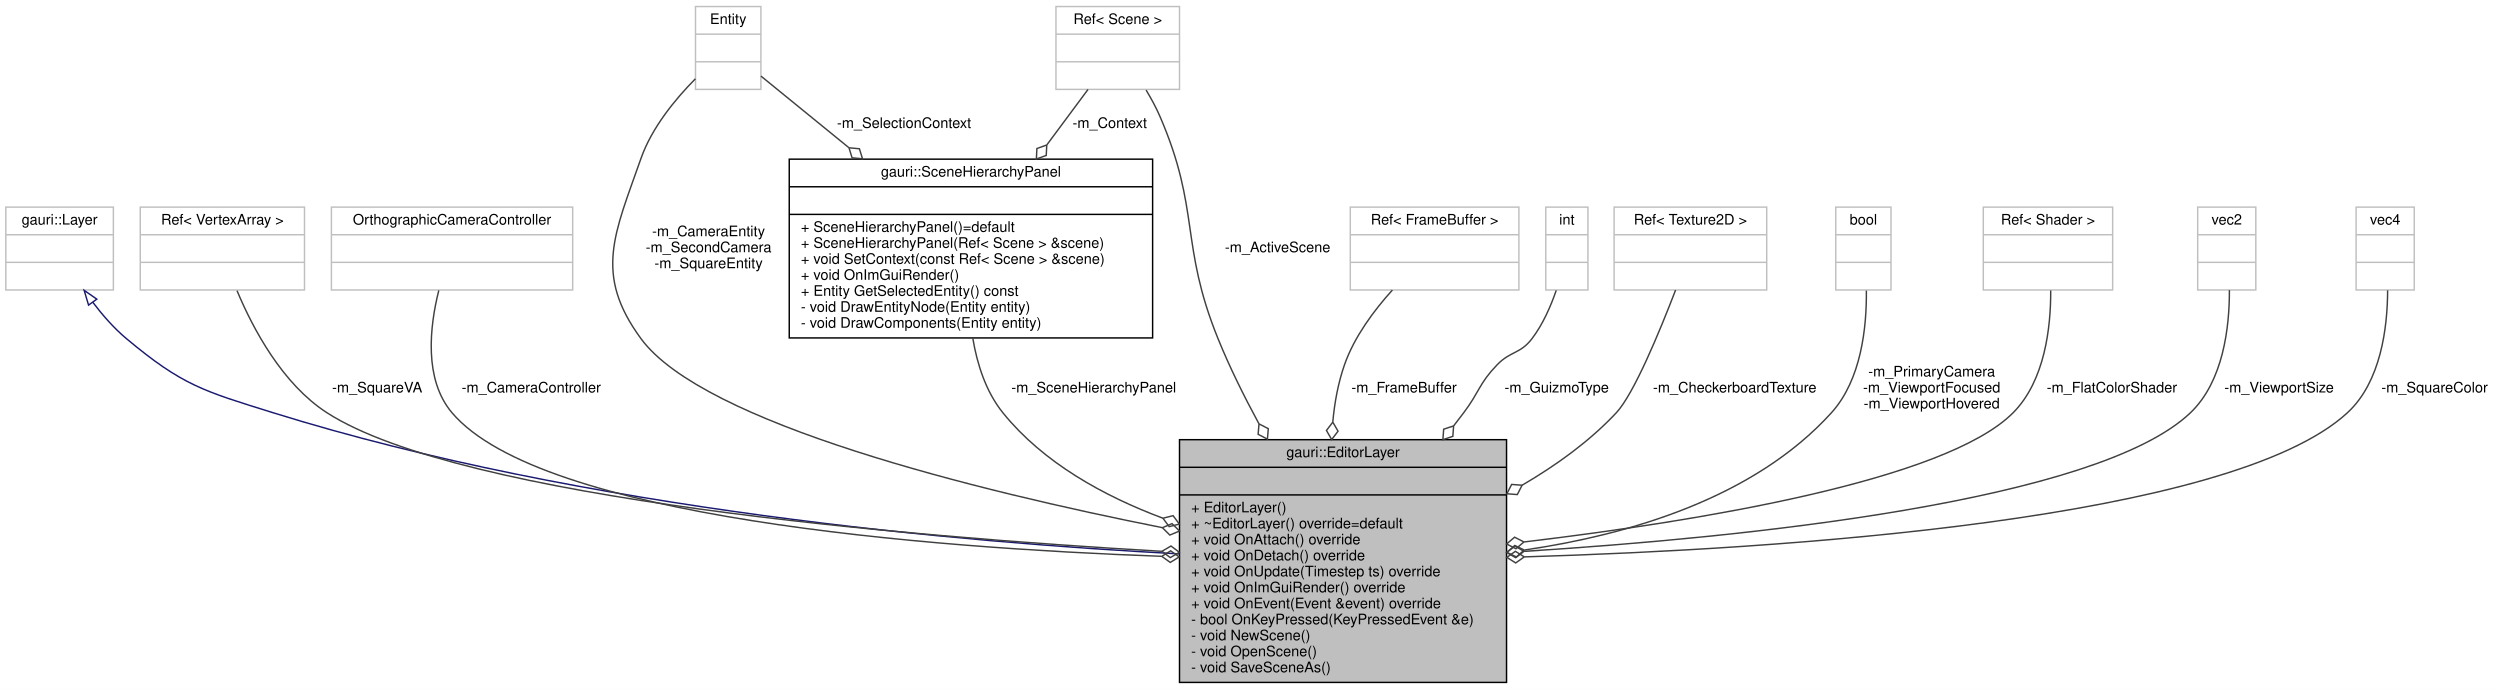
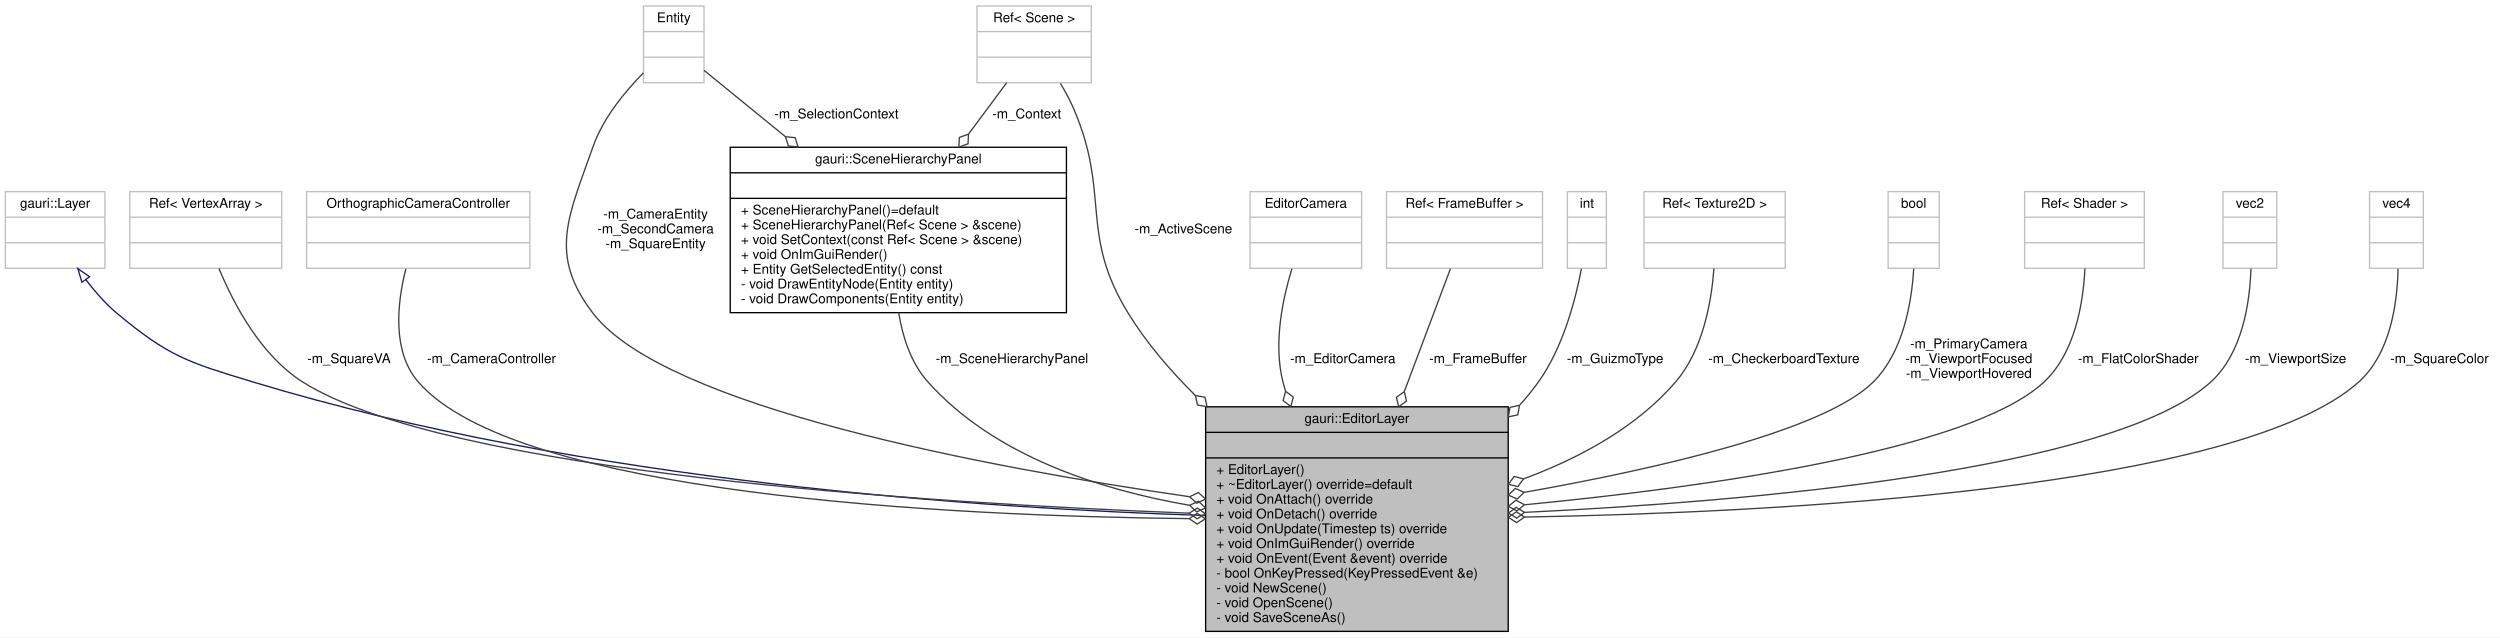
- <svg xmlns="http://www.w3.org/2000/svg" xmlns:xlink="http://www.w3.org/1999/xlink" width="1720pt" height="474pt" viewBox="0.00 0.00 1720.00 474.00">
+ <svg xmlns="http://www.w3.org/2000/svg" xmlns:xlink="http://www.w3.org/1999/xlink" width="1859pt" height="474pt" viewBox="0.00 0.00 1859.00 474.00">
  <g id="graph0" class="graph" transform="scale(1 1) rotate(0) translate(4 470)">
-     <polygon fill="white" stroke="transparent" points="-4,4 -4,-470 1716,-470 1716,4 -4,4" />
+     <polygon fill="white" stroke="transparent" points="-4,4 -4,-470 1855,-470 1855,4 -4,4" />
    <g id="node1" class="node">
      <g id="a_node1">
        <a xlink:title=" ">
-           <polygon fill="#bfbfbf" stroke="black" points="807.5,-0.5 807.5,-167.5 1032.5,-167.5 1032.5,-0.5 807.5,-0.5" />
-           <text text-anchor="middle" x="920" y="-155.5" font-family="Helvetica,sans-Serif" font-size="10.00">gauri::EditorLayer</text>
-           <polyline fill="none" stroke="black" points="807.5,-148.5 1032.5,-148.5 " />
-           <text text-anchor="middle" x="920" y="-136.5" font-family="Helvetica,sans-Serif" font-size="10.00"> </text>
-           <polyline fill="none" stroke="black" points="807.5,-129.5 1032.5,-129.5 " />
-           <text text-anchor="start" x="815.5" y="-117.5" font-family="Helvetica,sans-Serif" font-size="10.00">+ EditorLayer()</text>
-           <text text-anchor="start" x="815.5" y="-106.5" font-family="Helvetica,sans-Serif" font-size="10.00">+ ~EditorLayer() override=default</text>
-           <text text-anchor="start" x="815.5" y="-95.5" font-family="Helvetica,sans-Serif" font-size="10.00">+ void OnAttach() override</text>
-           <text text-anchor="start" x="815.5" y="-84.5" font-family="Helvetica,sans-Serif" font-size="10.00">+ void OnDetach() override</text>
-           <text text-anchor="start" x="815.5" y="-73.5" font-family="Helvetica,sans-Serif" font-size="10.00">+ void OnUpdate(Timestep ts) override</text>
-           <text text-anchor="start" x="815.5" y="-62.5" font-family="Helvetica,sans-Serif" font-size="10.00">+ void OnImGuiRender() override</text>
-           <text text-anchor="start" x="815.5" y="-51.5" font-family="Helvetica,sans-Serif" font-size="10.00">+ void OnEvent(Event &amp;event) override</text>
-           <text text-anchor="start" x="815.5" y="-40.5" font-family="Helvetica,sans-Serif" font-size="10.00">- bool OnKeyPressed(KeyPressedEvent &amp;e)</text>
-           <text text-anchor="start" x="815.5" y="-29.5" font-family="Helvetica,sans-Serif" font-size="10.00">- void NewScene()</text>
-           <text text-anchor="start" x="815.5" y="-18.5" font-family="Helvetica,sans-Serif" font-size="10.00">- void OpenScene()</text>
-           <text text-anchor="start" x="815.5" y="-7.5" font-family="Helvetica,sans-Serif" font-size="10.00">- void SaveSceneAs()</text>
+           <polygon fill="#bfbfbf" stroke="black" points="892.5,-0.5 892.5,-167.5 1117.5,-167.5 1117.5,-0.5 892.5,-0.5" />
+           <text text-anchor="middle" x="1005" y="-155.5" font-family="Helvetica,sans-Serif" font-size="10.00">gauri::EditorLayer</text>
+           <polyline fill="none" stroke="black" points="892.5,-148.5 1117.5,-148.5 " />
+           <text text-anchor="middle" x="1005" y="-136.5" font-family="Helvetica,sans-Serif" font-size="10.00"> </text>
+           <polyline fill="none" stroke="black" points="892.5,-129.5 1117.5,-129.5 " />
+           <text text-anchor="start" x="900.5" y="-117.5" font-family="Helvetica,sans-Serif" font-size="10.00">+ EditorLayer()</text>
+           <text text-anchor="start" x="900.5" y="-106.5" font-family="Helvetica,sans-Serif" font-size="10.00">+ ~EditorLayer() override=default</text>
+           <text text-anchor="start" x="900.5" y="-95.5" font-family="Helvetica,sans-Serif" font-size="10.00">+ void OnAttach() override</text>
+           <text text-anchor="start" x="900.5" y="-84.5" font-family="Helvetica,sans-Serif" font-size="10.00">+ void OnDetach() override</text>
+           <text text-anchor="start" x="900.5" y="-73.5" font-family="Helvetica,sans-Serif" font-size="10.00">+ void OnUpdate(Timestep ts) override</text>
+           <text text-anchor="start" x="900.5" y="-62.5" font-family="Helvetica,sans-Serif" font-size="10.00">+ void OnImGuiRender() override</text>
+           <text text-anchor="start" x="900.5" y="-51.5" font-family="Helvetica,sans-Serif" font-size="10.00">+ void OnEvent(Event &amp;event) override</text>
+           <text text-anchor="start" x="900.5" y="-40.5" font-family="Helvetica,sans-Serif" font-size="10.00">- bool OnKeyPressed(KeyPressedEvent &amp;e)</text>
+           <text text-anchor="start" x="900.5" y="-29.5" font-family="Helvetica,sans-Serif" font-size="10.00">- void NewScene()</text>
+           <text text-anchor="start" x="900.5" y="-18.5" font-family="Helvetica,sans-Serif" font-size="10.00">- void OpenScene()</text>
+           <text text-anchor="start" x="900.5" y="-7.5" font-family="Helvetica,sans-Serif" font-size="10.00">- void SaveSceneAs()</text>
        </a>
      </g>
    </g>
    <g id="node2" class="node">
      <g id="a_node2">
        <a xlink:title=" ">
          <polygon fill="white" stroke="#bfbfbf" points="0,-270.5 0,-327.5 74,-327.5 74,-270.5 0,-270.5" />
          <text text-anchor="middle" x="37" y="-315.5" font-family="Helvetica,sans-Serif" font-size="10.00">gauri::Layer</text>
          <polyline fill="none" stroke="#bfbfbf" points="0,-308.5 74,-308.5 " />
          <text text-anchor="middle" x="37" y="-296.5" font-family="Helvetica,sans-Serif" font-size="10.00"> </text>
          <polyline fill="none" stroke="#bfbfbf" points="0,-289.5 74,-289.5 " />
          <text text-anchor="middle" x="37" y="-277.5" font-family="Helvetica,sans-Serif" font-size="10.00"> </text>
        </a>
      </g>
    </g>
    <g id="edge1" class="edge">
-       <path fill="none" stroke="midnightblue" d="M59.76,-262.14C66.52,-253.22 74.43,-244.16 83,-237 121.59,-204.75 135.99,-200.96 184,-186 398.11,-119.3 660.9,-96.61 807.47,-88.92" />
+       <path fill="none" stroke="midnightblue" d="M59.76,-262.14C66.52,-253.22 74.43,-244.16 83,-237 121.59,-204.75 135.89,-200.62 184,-186 429.27,-111.47 731.66,-91.77 892.26,-86.67" />
      <polygon fill="none" stroke="midnightblue" points="56.93,-260.09 53.9,-270.24 62.6,-264.19 56.93,-260.09" />
    </g>
    <g id="node3" class="node">
      <g id="a_node3">
        <a xlink:title=" ">
          <polygon fill="white" stroke="#bfbfbf" points="92.5,-270.5 92.5,-327.5 205.5,-327.5 205.5,-270.5 92.5,-270.5" />
          <text text-anchor="middle" x="149" y="-315.5" font-family="Helvetica,sans-Serif" font-size="10.00">Ref&lt; VertexArray &gt;</text>
          <polyline fill="none" stroke="#bfbfbf" points="92.5,-308.5 205.5,-308.5 " />
          <text text-anchor="middle" x="149" y="-296.5" font-family="Helvetica,sans-Serif" font-size="10.00"> </text>
          <polyline fill="none" stroke="#bfbfbf" points="92.5,-289.5 205.5,-289.5 " />
          <text text-anchor="middle" x="149" y="-277.5" font-family="Helvetica,sans-Serif" font-size="10.00"> </text>
        </a>
      </g>
    </g>
    <g id="edge2" class="edge">
-       <path fill="none" stroke="#404040" d="M159.07,-270.01C170.05,-243.79 190.28,-205.75 221,-186 313.64,-126.43 620.51,-100.73 795.3,-90.7" />
-       <polygon fill="none" stroke="#404040" points="795.41,-90.69 801.17,-86.36 807.39,-90.01 801.62,-94.35 795.41,-90.69" />
+       <path fill="none" stroke="#404040" d="M158.8,-270.41C169.68,-244.09 189.93,-205.64 221,-186 327.89,-118.42 687.2,-95.8 880.1,-88.43" />
+       <polygon fill="none" stroke="#404040" points="880.28,-88.42 886.13,-84.2 892.27,-87.97 886.43,-92.19 880.28,-88.42" />
      <text text-anchor="middle" x="255.5" y="-200" font-family="Helvetica,sans-Serif" font-size="10.00"> -m_SquareVA</text>
    </g>
    <g id="node4" class="node">
      <g id="a_node4">
        <a xlink:title=" ">
          <polygon fill="white" stroke="#bfbfbf" points="224,-270.5 224,-327.5 390,-327.5 390,-270.5 224,-270.5" />
          <text text-anchor="middle" x="307" y="-315.5" font-family="Helvetica,sans-Serif" font-size="10.00">OrthographicCameraController</text>
          <polyline fill="none" stroke="#bfbfbf" points="224,-308.5 390,-308.5 " />
          <text text-anchor="middle" x="307" y="-296.5" font-family="Helvetica,sans-Serif" font-size="10.00"> </text>
          <polyline fill="none" stroke="#bfbfbf" points="224,-289.5 390,-289.5 " />
          <text text-anchor="middle" x="307" y="-277.5" font-family="Helvetica,sans-Serif" font-size="10.00"> </text>
        </a>
      </g>
    </g>
    <g id="edge3" class="edge">
-       <path fill="none" stroke="#404040" d="M297.89,-270.19C291.61,-245.19 287.5,-208.98 307,-186 368.3,-113.77 634.14,-93.11 794.92,-87.26" />
-       <polygon fill="none" stroke="#404040" points="795.28,-87.24 801.13,-83.04 807.27,-86.83 801.41,-91.03 795.28,-87.24" />
+       <path fill="none" stroke="#404040" d="M297.79,-270.1C291.43,-245.04 287.27,-208.79 307,-186 379.66,-102.07 699.6,-86.36 880.05,-84.34" />
+       <polygon fill="none" stroke="#404040" points="880.26,-84.34 886.22,-80.28 892.26,-84.23 886.3,-88.28 880.26,-84.34" />
      <text text-anchor="middle" x="361.5" y="-200" font-family="Helvetica,sans-Serif" font-size="10.00"> -m_CameraController</text>
    </g>
    <g id="node5" class="node">
      <g id="a_node5">
        <a xlink:title=" ">
          <polygon fill="white" stroke="#bfbfbf" points="474.5,-408.5 474.5,-465.5 519.5,-465.5 519.5,-408.5 474.5,-408.5" />
          <text text-anchor="middle" x="497" y="-453.5" font-family="Helvetica,sans-Serif" font-size="10.00">Entity</text>
          <polyline fill="none" stroke="#bfbfbf" points="474.5,-446.5 519.5,-446.5 " />
          <text text-anchor="middle" x="497" y="-434.5" font-family="Helvetica,sans-Serif" font-size="10.00"> </text>
          <polyline fill="none" stroke="#bfbfbf" points="474.5,-427.5 519.5,-427.5 " />
          <text text-anchor="middle" x="497" y="-415.5" font-family="Helvetica,sans-Serif" font-size="10.00"> </text>
        </a>
      </g>
    </g>
    <g id="edge4" class="edge">
-       <path fill="none" stroke="#404040" d="M474.45,-415.81C460.73,-401.94 444.45,-382.24 437,-361 418.76,-309 404.4,-281.44 437,-237 479.8,-178.66 667.26,-132.5 795.65,-106.98" />
-       <polygon fill="none" stroke="#404040" points="795.72,-106.96 800.84,-101.88 807.5,-104.65 802.38,-109.73 795.72,-106.96" />
+       <path fill="none" stroke="#404040" d="M474.45,-415.81C460.73,-401.94 444.45,-382.24 437,-361 418.76,-309 403.44,-280.72 437,-237 490.63,-167.13 730.08,-122.38 880.44,-100.64" />
+       <polygon fill="none" stroke="#404040" points="880.58,-100.62 885.95,-95.82 892.46,-98.93 887.09,-103.74 880.58,-100.62" />
      <text text-anchor="middle" x="483.5" y="-307.5" font-family="Helvetica,sans-Serif" font-size="10.00"> -m_CameraEntity</text>
      <text text-anchor="middle" x="483.5" y="-296.5" font-family="Helvetica,sans-Serif" font-size="10.00">-m_SecondCamera</text>
      <text text-anchor="middle" x="483.5" y="-285.5" font-family="Helvetica,sans-Serif" font-size="10.00">-m_SquareEntity</text>
    </g>
-     <g id="node7" class="node">
-       <g id="a_node7">
+     <g id="node8" class="node">
+       <g id="a_node8">
        <a xlink:href="classgauri_1_1SceneHierarchyPanel.html" target="_top" xlink:title=" ">
          <polygon fill="white" stroke="black" points="539,-237.5 539,-360.5 789,-360.5 789,-237.5 539,-237.5" />
          <text text-anchor="middle" x="664" y="-348.5" font-family="Helvetica,sans-Serif" font-size="10.00">gauri::SceneHierarchyPanel</text>
          <polyline fill="none" stroke="black" points="539,-341.5 789,-341.5 " />
          <text text-anchor="middle" x="664" y="-329.5" font-family="Helvetica,sans-Serif" font-size="10.00"> </text>
          <polyline fill="none" stroke="black" points="539,-322.5 789,-322.5 " />
          <text text-anchor="start" x="547" y="-310.5" font-family="Helvetica,sans-Serif" font-size="10.00">+ SceneHierarchyPanel()=default</text>
          <text text-anchor="start" x="547" y="-299.5" font-family="Helvetica,sans-Serif" font-size="10.00">+ SceneHierarchyPanel(Ref&lt; Scene &gt; &amp;scene)</text>
          <text text-anchor="start" x="547" y="-288.5" font-family="Helvetica,sans-Serif" font-size="10.00">+ void SetContext(const Ref&lt; Scene &gt; &amp;scene)</text>
          <text text-anchor="start" x="547" y="-277.5" font-family="Helvetica,sans-Serif" font-size="10.00">+ void OnImGuiRender()</text>
          <text text-anchor="start" x="547" y="-266.5" font-family="Helvetica,sans-Serif" font-size="10.00">+ Entity GetSelectedEntity() const</text>
          <text text-anchor="start" x="547" y="-255.5" font-family="Helvetica,sans-Serif" font-size="10.00">- void DrawEntityNode(Entity entity)</text>
          <text text-anchor="start" x="547" y="-244.5" font-family="Helvetica,sans-Serif" font-size="10.00">- void DrawComponents(Entity entity)</text>
        </a>
      </g>
    </g>
-     <g id="edge7" class="edge">
+     <g id="edge8" class="edge">
      <path fill="none" stroke="#404040" d="M519.52,-417.66C535.34,-404.78 557.57,-386.68 579.86,-368.52" />
      <polygon fill="none" stroke="#404040" points="580.09,-368.33 582.22,-361.44 589.4,-360.75 587.27,-367.65 580.09,-368.33" />
      <text text-anchor="middle" x="618" y="-382" font-family="Helvetica,sans-Serif" font-size="10.00"> -m_SelectionContext</text>
    </g>
    <g id="node6" class="node">
      <g id="a_node6">
        <a xlink:title=" ">
-           <polygon fill="white" stroke="#bfbfbf" points="925,-270.5 925,-327.5 1041,-327.5 1041,-270.5 925,-270.5" />
-           <text text-anchor="middle" x="983" y="-315.5" font-family="Helvetica,sans-Serif" font-size="10.00">Ref&lt; FrameBuffer &gt;</text>
-           <polyline fill="none" stroke="#bfbfbf" points="925,-308.5 1041,-308.5 " />
-           <text text-anchor="middle" x="983" y="-296.5" font-family="Helvetica,sans-Serif" font-size="10.00"> </text>
-           <polyline fill="none" stroke="#bfbfbf" points="925,-289.5 1041,-289.5 " />
-           <text text-anchor="middle" x="983" y="-277.5" font-family="Helvetica,sans-Serif" font-size="10.00"> </text>
+           <polygon fill="white" stroke="#bfbfbf" points="925.5,-270.5 925.5,-327.5 1008.5,-327.5 1008.5,-270.5 925.5,-270.5" />
+           <text text-anchor="middle" x="967" y="-315.5" font-family="Helvetica,sans-Serif" font-size="10.00">EditorCamera</text>
+           <polyline fill="none" stroke="#bfbfbf" points="925.5,-308.5 1008.5,-308.5 " />
+           <text text-anchor="middle" x="967" y="-296.5" font-family="Helvetica,sans-Serif" font-size="10.00"> </text>
+           <polyline fill="none" stroke="#bfbfbf" points="925.5,-289.5 1008.5,-289.5 " />
+           <text text-anchor="middle" x="967" y="-277.5" font-family="Helvetica,sans-Serif" font-size="10.00"> </text>
        </a>
      </g>
    </g>
    <g id="edge5" class="edge">
-       <path fill="none" stroke="#404040" d="M953.97,-270.45C941.26,-256.41 927.73,-238.26 921,-219 916.68,-206.64 914.21,-193.24 912.98,-179.86" />
-       <polygon fill="none" stroke="#404040" points="912.97,-179.57 908.59,-173.84 912.19,-167.6 916.57,-173.33 912.97,-179.57" />
-       <text text-anchor="middle" x="962" y="-200" font-family="Helvetica,sans-Serif" font-size="10.00"> -m_FrameBuffer</text>
+       <path fill="none" stroke="#404040" d="M956.64,-270.08C949.62,-247.23 942.82,-214.21 950,-186 950.58,-183.71 951.23,-181.42 951.93,-179.14" />
+       <polygon fill="none" stroke="#404040" points="951.95,-179.07 950.13,-172.09 955.87,-167.73 957.69,-174.7 951.95,-179.07" />
+       <text text-anchor="middle" x="994.5" y="-200" font-family="Helvetica,sans-Serif" font-size="10.00"> -m_EditorCamera</text>
+     </g>
+     <g id="node7" class="node">
+       <g id="a_node7">
+         <a xlink:title=" ">
+           <polygon fill="white" stroke="#bfbfbf" points="1027,-270.5 1027,-327.5 1143,-327.5 1143,-270.5 1027,-270.5" />
+           <text text-anchor="middle" x="1085" y="-315.5" font-family="Helvetica,sans-Serif" font-size="10.00">Ref&lt; FrameBuffer &gt;</text>
+           <polyline fill="none" stroke="#bfbfbf" points="1027,-308.5 1143,-308.5 " />
+           <text text-anchor="middle" x="1085" y="-296.5" font-family="Helvetica,sans-Serif" font-size="10.00"> </text>
+           <polyline fill="none" stroke="#bfbfbf" points="1027,-289.5 1143,-289.5 " />
+           <text text-anchor="middle" x="1085" y="-277.5" font-family="Helvetica,sans-Serif" font-size="10.00"> </text>
+         </a>
+       </g>
    </g>
    <g id="edge6" class="edge">
-       <path fill="none" stroke="#404040" d="M665.28,-237.34C668.3,-219.25 674.37,-200.42 686,-186 713.74,-151.6 755.44,-128.67 796,-113.5" />
-       <polygon fill="none" stroke="#404040" points="796.09,-113.46 800.39,-107.68 807.39,-109.42 803.09,-115.21 796.09,-113.46" />
+       <path fill="none" stroke="#404040" d="M1074.54,-270.15C1065.79,-246.85 1052.77,-212.2 1040.36,-179.16" />
+       <polygon fill="none" stroke="#404040" points="1040.23,-178.79 1034.37,-174.58 1036.01,-167.56 1041.86,-171.77 1040.23,-178.79" />
+       <text text-anchor="middle" x="1095" y="-200" font-family="Helvetica,sans-Serif" font-size="10.00"> -m_FrameBuffer</text>
+     </g>
+     <g id="edge7" class="edge">
+       <path fill="none" stroke="#404040" d="M664.28,-237.48C667.2,-219.08 673.46,-200.04 686,-186 735.01,-131.13 813.6,-105.83 880.51,-94.27" />
+       <polygon fill="none" stroke="#404040" points="880.58,-94.26 885.86,-89.35 892.43,-92.34 887.14,-97.25 880.58,-94.26" />
      <text text-anchor="middle" x="748.5" y="-200" font-family="Helvetica,sans-Serif" font-size="10.00"> -m_SceneHierarchyPanel</text>
    </g>
-     <g id="node8" class="node">
-       <g id="a_node8">
+     <g id="node9" class="node">
+       <g id="a_node9">
        <a xlink:title=" ">
          <polygon fill="white" stroke="#bfbfbf" points="722.5,-408.5 722.5,-465.5 807.5,-465.5 807.5,-408.5 722.5,-408.5" />
          <text text-anchor="middle" x="765" y="-453.5" font-family="Helvetica,sans-Serif" font-size="10.00">Ref&lt; Scene &gt;</text>
          <polyline fill="none" stroke="#bfbfbf" points="722.5,-446.5 807.5,-446.5 " />
          <text text-anchor="middle" x="765" y="-434.5" font-family="Helvetica,sans-Serif" font-size="10.00"> </text>
          <polyline fill="none" stroke="#bfbfbf" points="722.5,-427.5 807.5,-427.5 " />
          <text text-anchor="middle" x="765" y="-415.5" font-family="Helvetica,sans-Serif" font-size="10.00"> </text>
        </a>
      </g>
    </g>
-     <g id="edge15" class="edge">
-       <path fill="none" stroke="#404040" d="M784.52,-408.04C788.01,-402.25 791.37,-396.06 794,-390 821.96,-325.51 807.58,-302.13 834,-237 841.9,-217.53 851.82,-197.47 862.09,-178.56" />
-       <polygon fill="none" stroke="#404040" points="862.19,-178.38 861.59,-171.19 867.99,-167.88 868.59,-175.06 862.19,-178.38" />
-       <text text-anchor="middle" x="875" y="-296.5" font-family="Helvetica,sans-Serif" font-size="10.00"> -m_ActiveScene</text>
-     </g>
-     <g id="edge8" class="edge">
+     <g id="edge16" class="edge">
+       <path fill="none" stroke="#404040" d="M784.49,-408.03C787.98,-402.24 791.35,-396.06 794,-390 822.2,-325.5 798.11,-296.96 835,-237 848.49,-215.07 866.1,-194.47 884.87,-175.94" />
+       <polygon fill="none" stroke="#404040" points="884.91,-175.9 886.46,-168.86 893.56,-167.58 892.01,-174.62 884.91,-175.9" />
+       <text text-anchor="middle" x="876" y="-296.5" font-family="Helvetica,sans-Serif" font-size="10.00"> -m_ActiveScene</text>
+     </g>
+     <g id="edge9" class="edge">
      <path fill="none" stroke="#404040" d="M744.56,-408.48C736.3,-397.36 726.36,-383.97 716.33,-370.46" />
      <polygon fill="none" stroke="#404040" points="716.18,-370.26 709.39,-367.82 709.02,-360.62 715.81,-363.06 716.18,-370.26" />
      <text text-anchor="middle" x="759.5" y="-382" font-family="Helvetica,sans-Serif" font-size="10.00"> -m_Context</text>
    </g>
-     <g id="node9" class="node">
-       <g id="a_node9">
-         <a xlink:title=" ">
-           <polygon fill="white" stroke="#bfbfbf" points="1059.5,-270.5 1059.5,-327.5 1088.5,-327.5 1088.5,-270.5 1059.5,-270.5" />
-           <text text-anchor="middle" x="1074" y="-315.5" font-family="Helvetica,sans-Serif" font-size="10.00">int</text>
-           <polyline fill="none" stroke="#bfbfbf" points="1059.5,-308.5 1088.5,-308.5 " />
-           <text text-anchor="middle" x="1074" y="-296.5" font-family="Helvetica,sans-Serif" font-size="10.00"> </text>
-           <polyline fill="none" stroke="#bfbfbf" points="1059.5,-289.5 1088.5,-289.5 " />
-           <text text-anchor="middle" x="1074" y="-277.5" font-family="Helvetica,sans-Serif" font-size="10.00"> </text>
-         </a>
-       </g>
-     </g>
-     <g id="edge9" class="edge">
-       <path fill="none" stroke="#404040" d="M1066.68,-270.21C1062.88,-259.16 1057.45,-246.78 1050,-237 1041.92,-226.39 1035.26,-228.59 1026,-219 1013.58,-206.14 1013.79,-200.25 1003,-186 1000.78,-183.06 998.5,-180.1 996.19,-177.11" />
-       <polygon fill="none" stroke="#404040" points="996.09,-176.98 989.25,-174.72 988.7,-167.53 995.55,-169.79 996.09,-176.98" />
-       <text text-anchor="middle" x="1067" y="-200" font-family="Helvetica,sans-Serif" font-size="10.00"> -m_GuizmoType</text>
-     </g>
    <g id="node10" class="node">
      <g id="a_node10">
        <a xlink:title=" ">
-           <polygon fill="white" stroke="#bfbfbf" points="1106.5,-270.5 1106.5,-327.5 1211.5,-327.5 1211.5,-270.5 1106.5,-270.5" />
-           <text text-anchor="middle" x="1159" y="-315.5" font-family="Helvetica,sans-Serif" font-size="10.00">Ref&lt; Texture2D &gt;</text>
-           <polyline fill="none" stroke="#bfbfbf" points="1106.5,-308.5 1211.5,-308.5 " />
-           <text text-anchor="middle" x="1159" y="-296.5" font-family="Helvetica,sans-Serif" font-size="10.00"> </text>
-           <polyline fill="none" stroke="#bfbfbf" points="1106.5,-289.5 1211.5,-289.5 " />
-           <text text-anchor="middle" x="1159" y="-277.5" font-family="Helvetica,sans-Serif" font-size="10.00"> </text>
+           <polygon fill="white" stroke="#bfbfbf" points="1161.5,-270.5 1161.5,-327.5 1190.5,-327.5 1190.5,-270.5 1161.5,-270.5" />
+           <text text-anchor="middle" x="1176" y="-315.5" font-family="Helvetica,sans-Serif" font-size="10.00">int</text>
+           <polyline fill="none" stroke="#bfbfbf" points="1161.5,-308.5 1190.5,-308.5 " />
+           <text text-anchor="middle" x="1176" y="-296.5" font-family="Helvetica,sans-Serif" font-size="10.00"> </text>
+           <polyline fill="none" stroke="#bfbfbf" points="1161.5,-289.5 1190.5,-289.5 " />
+           <text text-anchor="middle" x="1176" y="-277.5" font-family="Helvetica,sans-Serif" font-size="10.00"> </text>
        </a>
      </g>
    </g>
    <g id="edge10" class="edge">
-       <path fill="none" stroke="#404040" d="M1148.82,-270.48C1137.75,-241.67 1120.05,-198.87 1108,-186 1089.69,-166.45 1066.73,-149.88 1043.2,-136.18" />
-       <polygon fill="none" stroke="#404040" points="1043.19,-136.17 1036,-136.71 1032.73,-130.28 1039.92,-129.74 1043.19,-136.17" />
-       <text text-anchor="middle" x="1189.5" y="-200" font-family="Helvetica,sans-Serif" font-size="10.00"> -m_CheckerboardTexture</text>
+       <path fill="none" stroke="#404040" d="M1171.93,-270.08C1167.34,-246.02 1158.03,-211.27 1140,-186 1135.81,-180.12 1131.17,-174.44 1126.21,-168.97" />
+       <polygon fill="none" stroke="#404040" points="1125.89,-168.63 1118.85,-167.07 1117.58,-159.97 1124.62,-161.53 1125.89,-168.63" />
+       <text text-anchor="middle" x="1197" y="-200" font-family="Helvetica,sans-Serif" font-size="10.00"> -m_GuizmoType</text>
    </g>
    <g id="node11" class="node">
      <g id="a_node11">
        <a xlink:title=" ">
-           <polygon fill="white" stroke="#bfbfbf" points="1259,-270.5 1259,-327.5 1297,-327.5 1297,-270.5 1259,-270.5" />
-           <text text-anchor="middle" x="1278" y="-315.5" font-family="Helvetica,sans-Serif" font-size="10.00">bool</text>
-           <polyline fill="none" stroke="#bfbfbf" points="1259,-308.5 1297,-308.5 " />
-           <text text-anchor="middle" x="1278" y="-296.5" font-family="Helvetica,sans-Serif" font-size="10.00"> </text>
-           <polyline fill="none" stroke="#bfbfbf" points="1259,-289.5 1297,-289.5 " />
-           <text text-anchor="middle" x="1278" y="-277.5" font-family="Helvetica,sans-Serif" font-size="10.00"> </text>
+           <polygon fill="white" stroke="#bfbfbf" points="1218.5,-270.5 1218.5,-327.5 1323.5,-327.5 1323.5,-270.5 1218.5,-270.5" />
+           <text text-anchor="middle" x="1271" y="-315.5" font-family="Helvetica,sans-Serif" font-size="10.00">Ref&lt; Texture2D &gt;</text>
+           <polyline fill="none" stroke="#bfbfbf" points="1218.5,-308.5 1323.5,-308.5 " />
+           <text text-anchor="middle" x="1271" y="-296.5" font-family="Helvetica,sans-Serif" font-size="10.00"> </text>
+           <polyline fill="none" stroke="#bfbfbf" points="1218.5,-289.5 1323.5,-289.5 " />
+           <text text-anchor="middle" x="1271" y="-277.5" font-family="Helvetica,sans-Serif" font-size="10.00"> </text>
        </a>
      </g>
    </g>
    <g id="edge11" class="edge">
-       <path fill="none" stroke="#404040" d="M1280.06,-270.08C1280.34,-245.01 1276.63,-208.76 1256,-186 1202.73,-127.23 1116.72,-102.12 1045.06,-91.63" />
-       <polygon fill="none" stroke="#404040" points="1044.66,-91.57 1038.17,-94.72 1032.77,-89.95 1039.26,-86.8 1044.66,-91.57" />
-       <text text-anchor="middle" x="1325" y="-211" font-family="Helvetica,sans-Serif" font-size="10.00"> -m_PrimaryCamera</text>
-       <text text-anchor="middle" x="1325" y="-200" font-family="Helvetica,sans-Serif" font-size="10.00">-m_ViewportFocused</text>
-       <text text-anchor="middle" x="1325" y="-189" font-family="Helvetica,sans-Serif" font-size="10.00">-m_ViewportHovered</text>
+       <path fill="none" stroke="#404040" d="M1270.5,-270.47C1268.66,-245.68 1262.31,-209.6 1242,-186 1212.8,-152.07 1170.2,-129.23 1129.15,-114" />
+       <polygon fill="none" stroke="#404040" points="1128.93,-113.92 1121.94,-115.68 1117.62,-109.9 1124.62,-108.14 1128.93,-113.92" />
+       <text text-anchor="middle" x="1322.5" y="-200" font-family="Helvetica,sans-Serif" font-size="10.00"> -m_CheckerboardTexture</text>
    </g>
    <g id="node12" class="node">
      <g id="a_node12">
        <a xlink:title=" ">
-           <polygon fill="white" stroke="#bfbfbf" points="1360.5,-270.5 1360.5,-327.5 1449.5,-327.5 1449.5,-270.5 1360.5,-270.5" />
-           <text text-anchor="middle" x="1405" y="-315.5" font-family="Helvetica,sans-Serif" font-size="10.00">Ref&lt; Shader &gt;</text>
-           <polyline fill="none" stroke="#bfbfbf" points="1360.5,-308.5 1449.5,-308.5 " />
-           <text text-anchor="middle" x="1405" y="-296.5" font-family="Helvetica,sans-Serif" font-size="10.00"> </text>
-           <polyline fill="none" stroke="#bfbfbf" points="1360.5,-289.5 1449.5,-289.5 " />
-           <text text-anchor="middle" x="1405" y="-277.5" font-family="Helvetica,sans-Serif" font-size="10.00"> </text>
+           <polygon fill="white" stroke="#bfbfbf" points="1400,-270.5 1400,-327.5 1438,-327.5 1438,-270.5 1400,-270.5" />
+           <text text-anchor="middle" x="1419" y="-315.5" font-family="Helvetica,sans-Serif" font-size="10.00">bool</text>
+           <polyline fill="none" stroke="#bfbfbf" points="1400,-308.5 1438,-308.5 " />
+           <text text-anchor="middle" x="1419" y="-296.5" font-family="Helvetica,sans-Serif" font-size="10.00"> </text>
+           <polyline fill="none" stroke="#bfbfbf" points="1400,-289.5 1438,-289.5 " />
+           <text text-anchor="middle" x="1419" y="-277.5" font-family="Helvetica,sans-Serif" font-size="10.00"> </text>
        </a>
      </g>
    </g>
    <g id="edge12" class="edge">
-       <path fill="none" stroke="#404040" d="M1406.89,-270.15C1407.01,-244.77 1402.89,-207.99 1381,-186 1334.55,-139.33 1164.7,-111.45 1044.72,-97.16" />
-       <polygon fill="none" stroke="#404040" points="1044.46,-97.13 1038.03,-100.41 1032.54,-95.74 1038.96,-92.46 1044.46,-97.13" />
-       <text text-anchor="middle" x="1449" y="-200" font-family="Helvetica,sans-Serif" font-size="10.00"> -m_FlatColorShader</text>
+       <path fill="none" stroke="#404040" d="M1419.03,-270.22C1417.53,-244.9 1411.26,-208.15 1389,-186 1352.42,-149.58 1227.23,-121.21 1129.62,-103.93" />
+       <polygon fill="none" stroke="#404040" points="1129.38,-103.89 1122.78,-106.8 1117.56,-101.83 1124.16,-98.92 1129.38,-103.89" />
+       <text text-anchor="middle" x="1460" y="-211" font-family="Helvetica,sans-Serif" font-size="10.00"> -m_PrimaryCamera</text>
+       <text text-anchor="middle" x="1460" y="-200" font-family="Helvetica,sans-Serif" font-size="10.00">-m_ViewportFocused</text>
+       <text text-anchor="middle" x="1460" y="-189" font-family="Helvetica,sans-Serif" font-size="10.00">-m_ViewportHovered</text>
    </g>
    <g id="node13" class="node">
      <g id="a_node13">
        <a xlink:title=" ">
-           <polygon fill="white" stroke="#bfbfbf" points="1508,-270.5 1508,-327.5 1548,-327.5 1548,-270.5 1508,-270.5" />
-           <text text-anchor="middle" x="1528" y="-315.5" font-family="Helvetica,sans-Serif" font-size="10.00">vec2</text>
-           <polyline fill="none" stroke="#bfbfbf" points="1508,-308.5 1548,-308.5 " />
-           <text text-anchor="middle" x="1528" y="-296.5" font-family="Helvetica,sans-Serif" font-size="10.00"> </text>
-           <polyline fill="none" stroke="#bfbfbf" points="1508,-289.5 1548,-289.5 " />
-           <text text-anchor="middle" x="1528" y="-277.5" font-family="Helvetica,sans-Serif" font-size="10.00"> </text>
+           <polygon fill="white" stroke="#bfbfbf" points="1501.5,-270.5 1501.5,-327.5 1590.5,-327.5 1590.5,-270.5 1501.5,-270.5" />
+           <text text-anchor="middle" x="1546" y="-315.5" font-family="Helvetica,sans-Serif" font-size="10.00">Ref&lt; Shader &gt;</text>
+           <polyline fill="none" stroke="#bfbfbf" points="1501.5,-308.5 1590.5,-308.5 " />
+           <text text-anchor="middle" x="1546" y="-296.5" font-family="Helvetica,sans-Serif" font-size="10.00"> </text>
+           <polyline fill="none" stroke="#bfbfbf" points="1501.5,-289.5 1590.5,-289.5 " />
+           <text text-anchor="middle" x="1546" y="-277.5" font-family="Helvetica,sans-Serif" font-size="10.00"> </text>
        </a>
      </g>
    </g>
    <g id="edge13" class="edge">
-       <path fill="none" stroke="#404040" d="M1529.83,-270.39C1529.92,-244.82 1525.64,-207.58 1503,-186 1438.79,-124.81 1195.9,-100.21 1044.62,-90.68" />
-       <polygon fill="none" stroke="#404040" points="1044.51,-90.68 1038.28,-94.3 1032.54,-89.94 1038.77,-86.32 1044.51,-90.68" />
-       <text text-anchor="middle" x="1564" y="-200" font-family="Helvetica,sans-Serif" font-size="10.00"> -m_ViewportSize</text>
+       <path fill="none" stroke="#404040" d="M1546.36,-270.39C1545.13,-244.82 1539.08,-207.59 1516,-186 1461.21,-134.74 1262.73,-107.5 1129.88,-94.67" />
+       <polygon fill="none" stroke="#404040" points="1129.58,-94.64 1123.23,-98.06 1117.63,-93.51 1123.98,-90.1 1129.58,-94.64" />
+       <text text-anchor="middle" x="1586" y="-200" font-family="Helvetica,sans-Serif" font-size="10.00"> -m_FlatColorShader</text>
    </g>
    <g id="node14" class="node">
      <g id="a_node14">
        <a xlink:title=" ">
-           <polygon fill="white" stroke="#bfbfbf" points="1617,-270.5 1617,-327.5 1657,-327.5 1657,-270.5 1617,-270.5" />
-           <text text-anchor="middle" x="1637" y="-315.5" font-family="Helvetica,sans-Serif" font-size="10.00">vec4</text>
-           <polyline fill="none" stroke="#bfbfbf" points="1617,-308.5 1657,-308.5 " />
-           <text text-anchor="middle" x="1637" y="-296.5" font-family="Helvetica,sans-Serif" font-size="10.00"> </text>
-           <polyline fill="none" stroke="#bfbfbf" points="1617,-289.5 1657,-289.5 " />
-           <text text-anchor="middle" x="1637" y="-277.5" font-family="Helvetica,sans-Serif" font-size="10.00"> </text>
+           <polygon fill="white" stroke="#bfbfbf" points="1649,-270.5 1649,-327.5 1689,-327.5 1689,-270.5 1649,-270.5" />
+           <text text-anchor="middle" x="1669" y="-315.5" font-family="Helvetica,sans-Serif" font-size="10.00">vec2</text>
+           <polyline fill="none" stroke="#bfbfbf" points="1649,-308.5 1689,-308.5 " />
+           <text text-anchor="middle" x="1669" y="-296.5" font-family="Helvetica,sans-Serif" font-size="10.00"> </text>
+           <polyline fill="none" stroke="#bfbfbf" points="1649,-289.5 1689,-289.5 " />
+           <text text-anchor="middle" x="1669" y="-277.5" font-family="Helvetica,sans-Serif" font-size="10.00"> </text>
        </a>
      </g>
    </g>
    <g id="edge14" class="edge">
-       <path fill="none" stroke="#404040" d="M1638.69,-270.23C1638.61,-244.54 1634.06,-207.22 1611,-186 1530.65,-112.05 1221.21,-92.16 1044.89,-86.87" />
-       <polygon fill="none" stroke="#404040" points="1044.69,-86.86 1038.58,-90.69 1032.69,-86.52 1038.8,-82.69 1044.69,-86.86" />
-       <text text-anchor="middle" x="1671" y="-200" font-family="Helvetica,sans-Serif" font-size="10.00"> -m_SquareColor</text>
+       <path fill="none" stroke="#404040" d="M1669.81,-270.22C1668.96,-244.53 1663.34,-207.21 1640,-186 1567.11,-119.77 1293,-96.85 1129.7,-89.01" />
+       <polygon fill="none" stroke="#404040" points="1129.64,-89.01 1123.46,-92.72 1117.66,-88.45 1123.83,-84.73 1129.64,-89.01" />
+       <text text-anchor="middle" x="1703" y="-200" font-family="Helvetica,sans-Serif" font-size="10.00"> -m_ViewportSize</text>
+     </g>
+     <g id="node15" class="node">
+       <g id="a_node15">
+         <a xlink:title=" ">
+           <polygon fill="white" stroke="#bfbfbf" points="1758,-270.5 1758,-327.5 1798,-327.5 1798,-270.5 1758,-270.5" />
+           <text text-anchor="middle" x="1778" y="-315.5" font-family="Helvetica,sans-Serif" font-size="10.00">vec4</text>
+           <polyline fill="none" stroke="#bfbfbf" points="1758,-308.5 1798,-308.5 " />
+           <text text-anchor="middle" x="1778" y="-296.5" font-family="Helvetica,sans-Serif" font-size="10.00"> </text>
+           <polyline fill="none" stroke="#bfbfbf" points="1758,-289.5 1798,-289.5 " />
+           <text text-anchor="middle" x="1778" y="-277.5" font-family="Helvetica,sans-Serif" font-size="10.00"> </text>
+         </a>
+       </g>
+     </g>
+     <g id="edge15" class="edge">
+       <path fill="none" stroke="#404040" d="M1779.19,-270.12C1778.66,-244.36 1773.44,-206.99 1750,-186 1660.92,-106.23 1317.71,-88.91 1129.78,-85.51" />
+       <polygon fill="none" stroke="#404040" points="1129.63,-85.5 1123.57,-89.4 1117.63,-85.3 1123.7,-81.4 1129.63,-85.5" />
+       <text text-anchor="middle" x="1810" y="-200" font-family="Helvetica,sans-Serif" font-size="10.00"> -m_SquareColor</text>
    </g>
  </g>
</svg>
